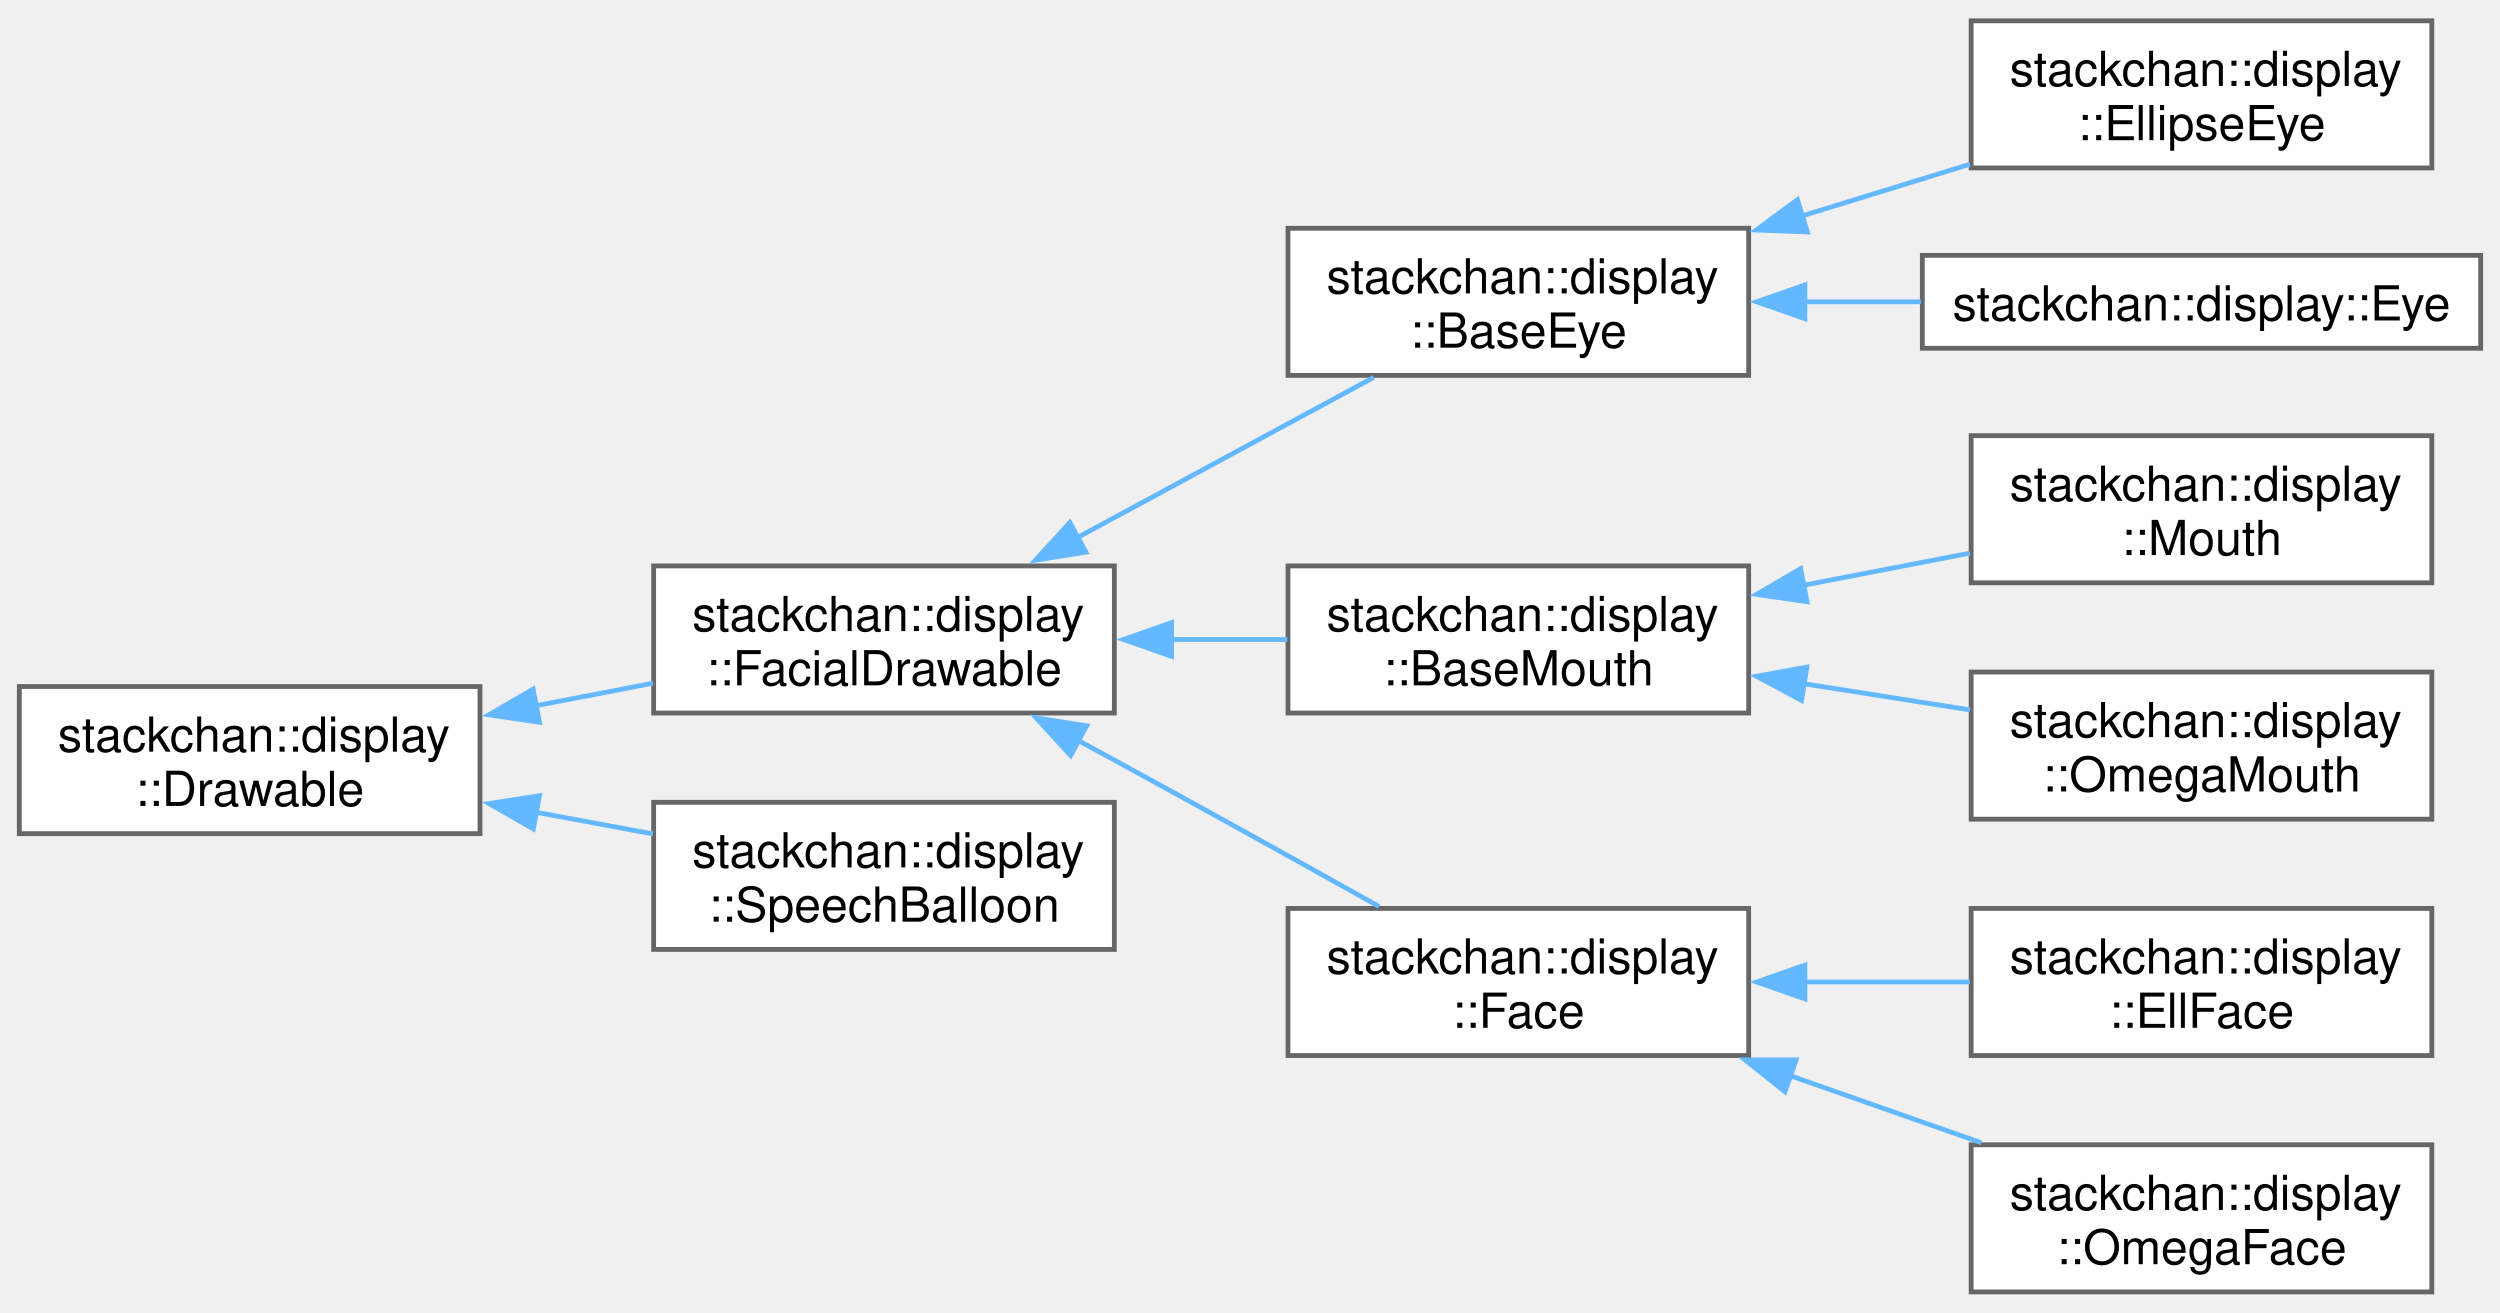
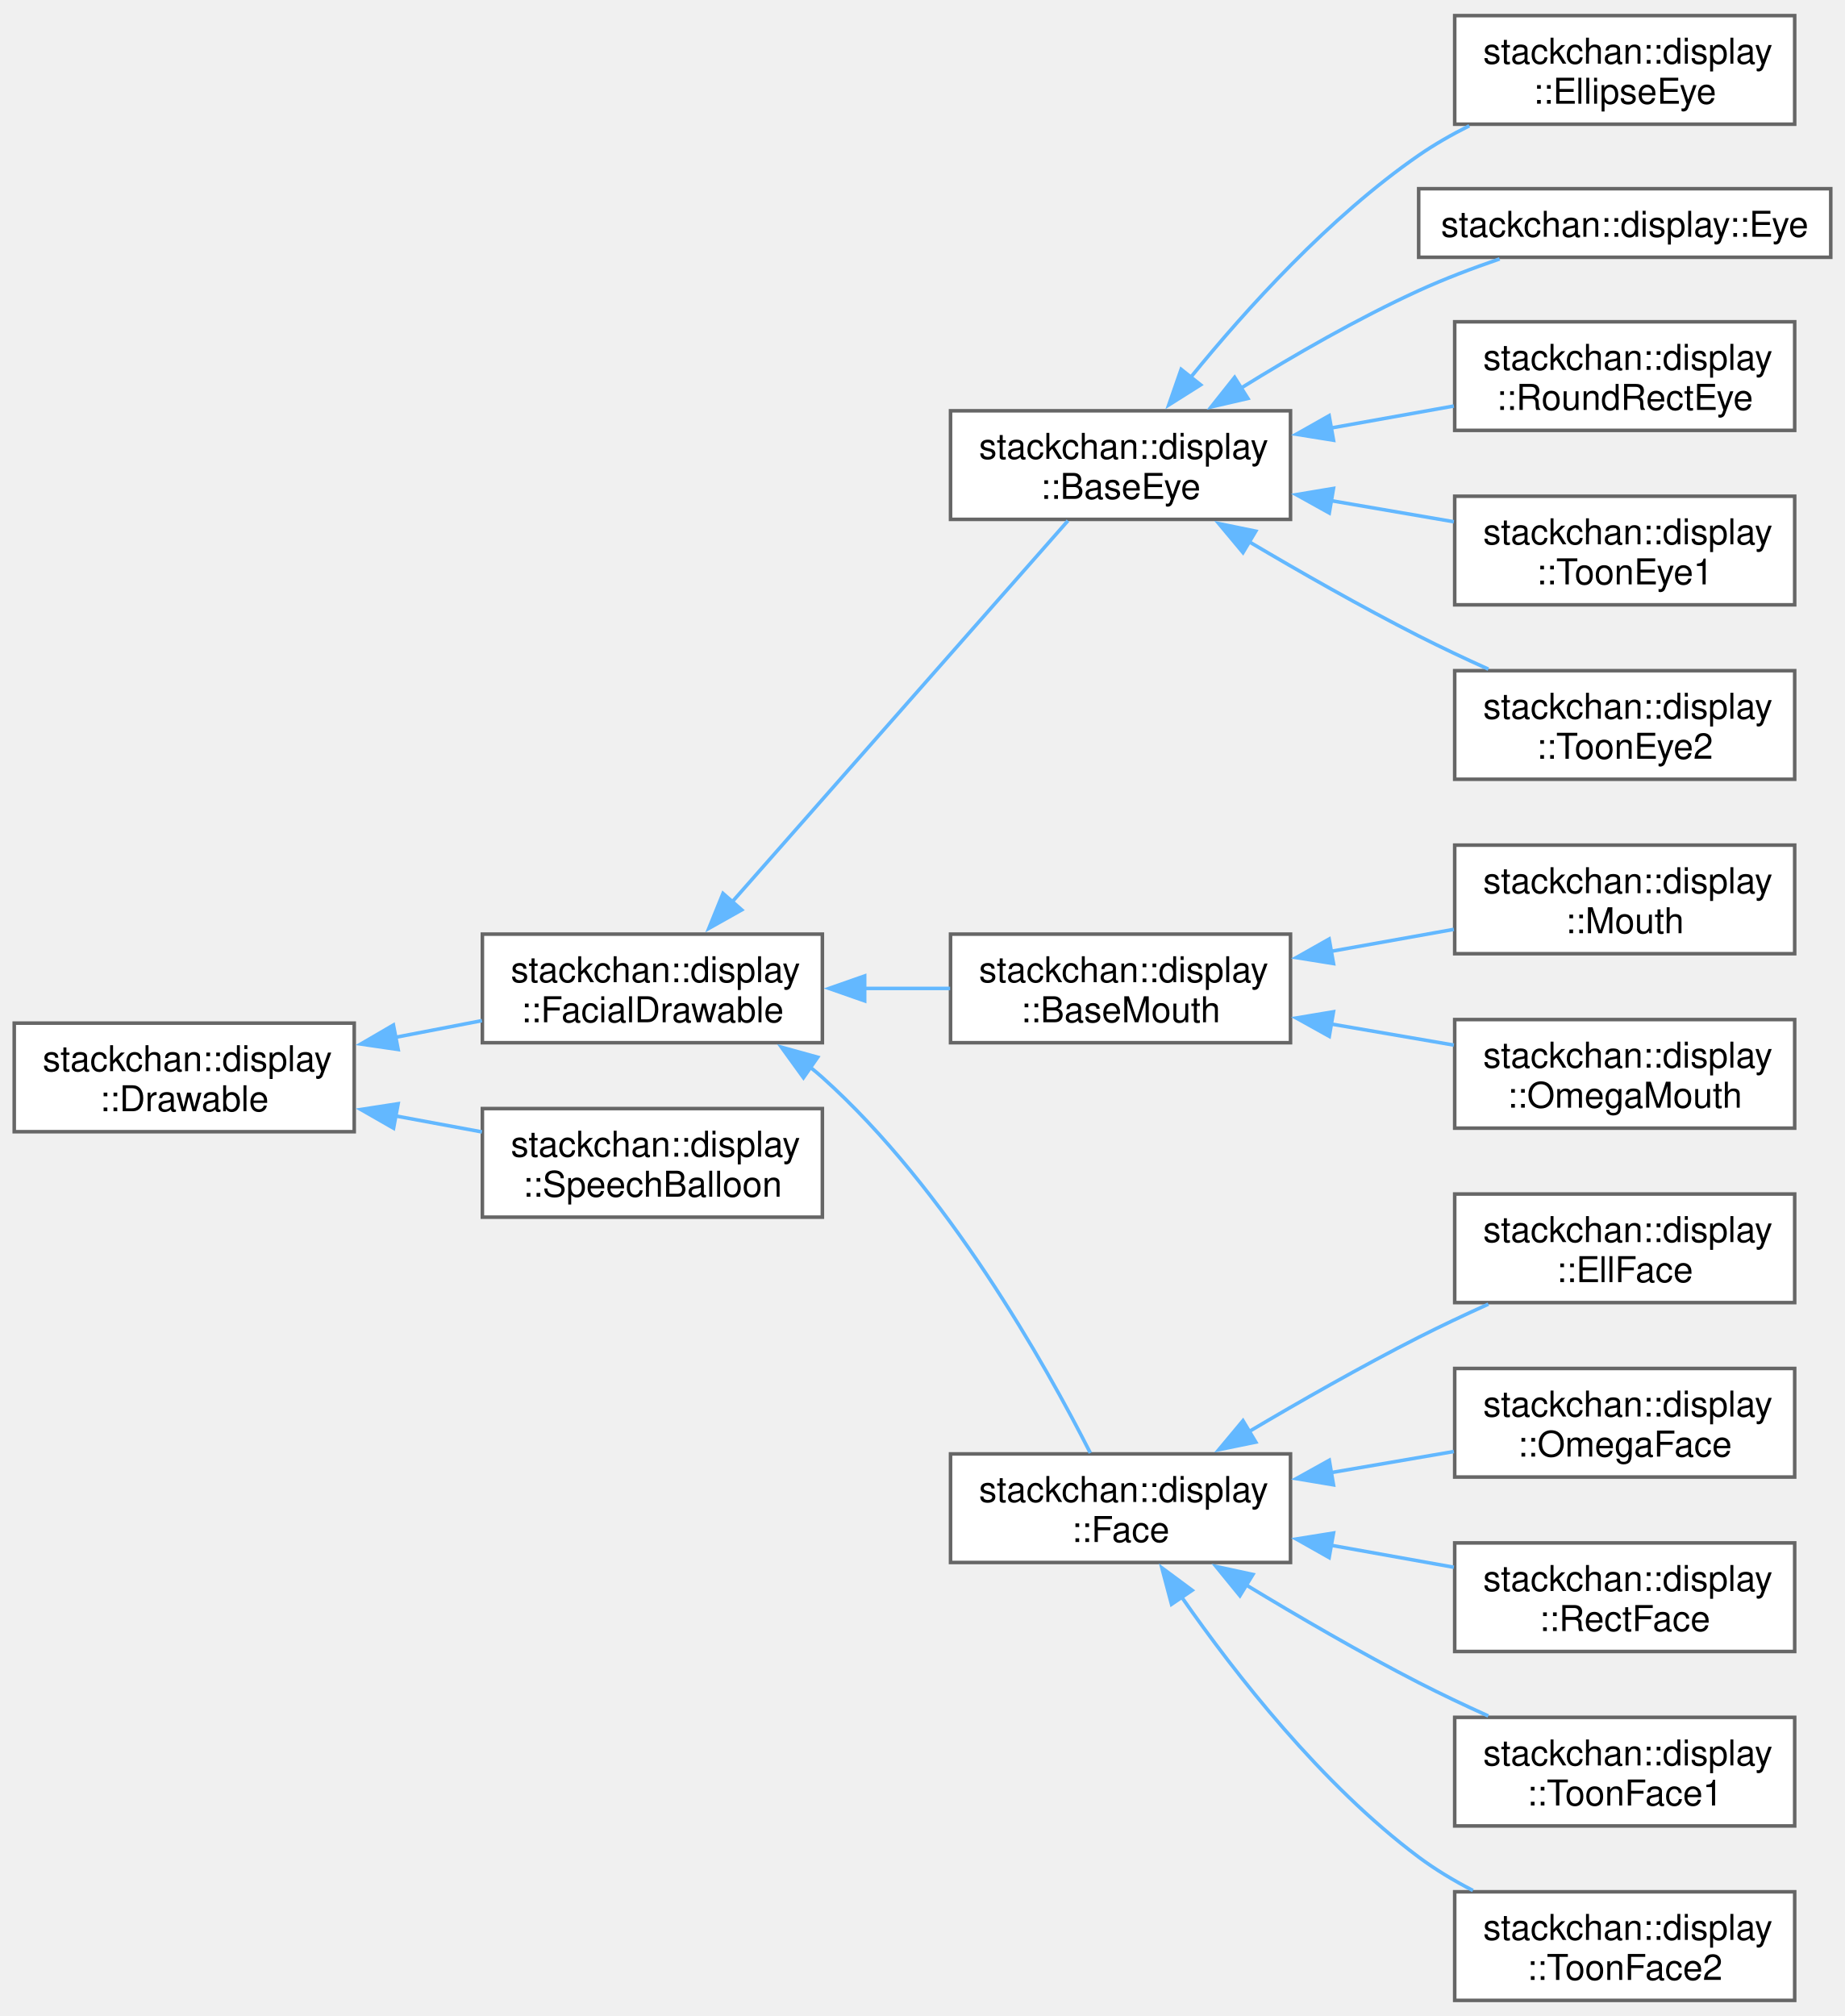
- <svg xmlns="http://www.w3.org/2000/svg" xmlns:xlink="http://www.w3.org/1999/xlink" width="518pt" height="272pt" viewBox="0.00 0.00 518.25 271.50">
-   <g id="graph0" class="graph" transform="scale(1 1) rotate(0) translate(4 267.5)">
+ <svg xmlns="http://www.w3.org/2000/svg" xmlns:xlink="http://www.w3.org/1999/xlink" width="518pt" height="566pt" viewBox="0.00 0.00 518.25 565.50">
+   <g id="graph0" class="graph" transform="scale(1 1) rotate(0) translate(4 561.5)">
    <g id="Node000000" class="node">
      <g id="a_Node000000">
        <a xlink:href="classstackchan_1_1display_1_1_drawable.html" target="_top" xlink:title=" ">
-           <polygon fill="white" stroke="#666666" points="95.5,-125.5 0,-125.5 0,-95 95.5,-95 95.5,-125.5" />
-           <text text-anchor="start" x="8" y="-112" font-family="Helvetica,sans-Serif" font-size="10.00">stackchan::display</text>
-           <text text-anchor="middle" x="47.75" y="-100.75" font-family="Helvetica,sans-Serif" font-size="10.00">::Drawable</text>
+           <polygon fill="white" stroke="#666666" points="95.5,-274.5 0,-274.5 0,-244 95.5,-244 95.5,-274.5" />
+           <text text-anchor="start" x="8" y="-261" font-family="Helvetica,sans-Serif" font-size="10.00">stackchan::display</text>
+           <text text-anchor="middle" x="47.75" y="-249.75" font-family="Helvetica,sans-Serif" font-size="10.00">::Drawable</text>
        </a>
      </g>
    </g>
    <g id="Node000001" class="node">
      <g id="a_Node000001">
        <a xlink:href="classstackchan_1_1display_1_1_facial_drawable.html" target="_top" xlink:title=" ">
-           <polygon fill="white" stroke="#666666" points="227,-150.5 131.5,-150.5 131.5,-120 227,-120 227,-150.5" />
-           <text text-anchor="start" x="139.5" y="-137" font-family="Helvetica,sans-Serif" font-size="10.00">stackchan::display</text>
-           <text text-anchor="middle" x="179.25" y="-125.75" font-family="Helvetica,sans-Serif" font-size="10.00">::FacialDrawable</text>
+           <polygon fill="white" stroke="#666666" points="227,-299.5 131.5,-299.5 131.5,-269 227,-269 227,-299.5" />
+           <text text-anchor="start" x="139.5" y="-286" font-family="Helvetica,sans-Serif" font-size="10.00">stackchan::display</text>
+           <text text-anchor="middle" x="179.25" y="-274.75" font-family="Helvetica,sans-Serif" font-size="10.00">::FacialDrawable</text>
        </a>
      </g>
    </g>
    <g id="edge1_Node000000_Node000001" class="edge">
      <g id="a_edge1_Node000000_Node000001">
        <a xlink:title=" ">
-           <path fill="none" stroke="#63b8ff" d="M106.9,-121.48C115.1,-123.06 123.44,-124.67 131.38,-126.2" />
-           <polygon fill="#63b8ff" stroke="#63b8ff" points="107.84,-118.09 97.35,-119.63 106.51,-124.97 107.84,-118.09" />
-         </a>
-       </g>
-     </g>
-     <g id="Node000011" class="node">
-       <g id="a_Node000011">
+           <path fill="none" stroke="#63b8ff" d="M106.9,-270.48C115.1,-272.06 123.44,-273.67 131.38,-275.2" />
+           <polygon fill="#63b8ff" stroke="#63b8ff" points="107.84,-267.09 97.35,-268.63 106.51,-273.97 107.84,-267.09" />
+         </a>
+       </g>
+     </g>
+     <g id="Node000017" class="node">
+       <g id="a_Node000017">
        <a xlink:href="classstackchan_1_1display_1_1_speech_balloon.html" target="_top" xlink:title=" ">
-           <polygon fill="white" stroke="#666666" points="227,-101.5 131.5,-101.5 131.5,-71 227,-71 227,-101.5" />
-           <text text-anchor="start" x="139.5" y="-88" font-family="Helvetica,sans-Serif" font-size="10.00">stackchan::display</text>
-           <text text-anchor="middle" x="179.25" y="-76.75" font-family="Helvetica,sans-Serif" font-size="10.00">::SpeechBalloon</text>
-         </a>
-       </g>
-     </g>
-     <g id="edge11_Node000000_Node000011" class="edge">
-       <g id="a_edge11_Node000000_Node000011">
-         <a xlink:title=" ">
-           <path fill="none" stroke="#63b8ff" d="M107.18,-99.42C115.29,-97.92 123.53,-96.39 131.38,-94.94" />
-           <polygon fill="#63b8ff" stroke="#63b8ff" points="106.55,-95.98 97.36,-101.24 107.83,-102.86 106.55,-95.98" />
+           <polygon fill="white" stroke="#666666" points="227,-250.5 131.5,-250.5 131.5,-220 227,-220 227,-250.5" />
+           <text text-anchor="start" x="139.5" y="-237" font-family="Helvetica,sans-Serif" font-size="10.00">stackchan::display</text>
+           <text text-anchor="middle" x="179.25" y="-225.75" font-family="Helvetica,sans-Serif" font-size="10.00">::SpeechBalloon</text>
+         </a>
+       </g>
+     </g>
+     <g id="edge17_Node000000_Node000017" class="edge">
+       <g id="a_edge17_Node000000_Node000017">
+         <a xlink:title=" ">
+           <path fill="none" stroke="#63b8ff" d="M107.18,-248.42C115.29,-246.92 123.53,-245.39 131.38,-243.94" />
+           <polygon fill="#63b8ff" stroke="#63b8ff" points="106.55,-244.98 97.36,-250.24 107.83,-251.86 106.55,-244.98" />
        </a>
      </g>
    </g>
    <g id="Node000002" class="node">
      <g id="a_Node000002">
        <a xlink:href="classstackchan_1_1display_1_1_base_eye.html" target="_top" xlink:title="Base class for Eye, draw nothing.">
-           <polygon fill="white" stroke="#666666" points="358.5,-220.5 263,-220.5 263,-190 358.5,-190 358.5,-220.5" />
-           <text text-anchor="start" x="271" y="-207" font-family="Helvetica,sans-Serif" font-size="10.00">stackchan::display</text>
-           <text text-anchor="middle" x="310.75" y="-195.75" font-family="Helvetica,sans-Serif" font-size="10.00">::BaseEye</text>
+           <polygon fill="white" stroke="#666666" points="358.5,-446.5 263,-446.5 263,-416 358.5,-416 358.5,-446.5" />
+           <text text-anchor="start" x="271" y="-433" font-family="Helvetica,sans-Serif" font-size="10.00">stackchan::display</text>
+           <text text-anchor="middle" x="310.75" y="-421.75" font-family="Helvetica,sans-Serif" font-size="10.00">::BaseEye</text>
        </a>
      </g>
    </g>
    <g id="edge2_Node000001_Node000002" class="edge">
      <g id="a_edge2_Node000001_Node000002">
        <a xlink:title=" ">
-           <path fill="none" stroke="#63b8ff" d="M219.26,-156.33C239.04,-167.03 262.64,-179.79 280.78,-189.59" />
-           <polygon fill="#63b8ff" stroke="#63b8ff" points="221.11,-153.36 210.64,-151.68 217.78,-159.51 221.11,-153.36" />
-         </a>
-       </g>
-     </g>
-     <g id="Node000005" class="node">
-       <g id="a_Node000005">
-         <a xlink:href="classstackchan_1_1display_1_1_base_mouth.html" target="_top" xlink:title=" ">
-           <polygon fill="white" stroke="#666666" points="358.5,-150.5 263,-150.5 263,-120 358.5,-120 358.5,-150.5" />
-           <text text-anchor="start" x="271" y="-137" font-family="Helvetica,sans-Serif" font-size="10.00">stackchan::display</text>
-           <text text-anchor="middle" x="310.75" y="-125.75" font-family="Helvetica,sans-Serif" font-size="10.00">::BaseMouth</text>
-         </a>
-       </g>
-     </g>
-     <g id="edge5_Node000001_Node000005" class="edge">
-       <g id="a_edge5_Node000001_Node000005">
-         <a xlink:title=" ">
-           <path fill="none" stroke="#63b8ff" d="M238.68,-135.25C246.79,-135.25 255.03,-135.25 262.88,-135.25" />
-           <polygon fill="#63b8ff" stroke="#63b8ff" points="238.88,-131.75 228.88,-135.25 238.88,-138.75 238.88,-131.75" />
+           <path fill="none" stroke="#63b8ff" d="M201.45,-308.31C228.18,-338.65 273.37,-389.96 295.99,-415.63" />
+           <polygon fill="#63b8ff" stroke="#63b8ff" points="204.35,-306.31 195.11,-301.12 199.09,-310.93 204.35,-306.31" />
        </a>
      </g>
    </g>
    <g id="Node000008" class="node">
      <g id="a_Node000008">
-         <a xlink:href="classstackchan_1_1display_1_1_face.html" target="_top" xlink:title=" ">
-           <polygon fill="white" stroke="#666666" points="358.5,-79.5 263,-79.5 263,-49 358.5,-49 358.5,-79.5" />
-           <text text-anchor="start" x="271" y="-66" font-family="Helvetica,sans-Serif" font-size="10.00">stackchan::display</text>
-           <text text-anchor="middle" x="310.75" y="-54.75" font-family="Helvetica,sans-Serif" font-size="10.00">::Face</text>
+         <a xlink:href="classstackchan_1_1display_1_1_base_mouth.html" target="_top" xlink:title=" ">
+           <polygon fill="white" stroke="#666666" points="358.5,-299.5 263,-299.5 263,-269 358.5,-269 358.5,-299.5" />
+           <text text-anchor="start" x="271" y="-286" font-family="Helvetica,sans-Serif" font-size="10.00">stackchan::display</text>
+           <text text-anchor="middle" x="310.75" y="-274.75" font-family="Helvetica,sans-Serif" font-size="10.00">::BaseMouth</text>
        </a>
      </g>
    </g>
    <g id="edge8_Node000001_Node000008" class="edge">
      <g id="a_edge8_Node000001_Node000008">
        <a xlink:title=" ">
-           <path fill="none" stroke="#63b8ff" d="M219.4,-114.38C221.97,-112.98 224.53,-111.6 227,-110.25 245.33,-100.26 265.84,-88.86 281.85,-79.91" />
-           <polygon fill="#63b8ff" stroke="#63b8ff" points="217.95,-111.18 210.8,-119 221.26,-117.35 217.95,-111.18" />
+           <path fill="none" stroke="#63b8ff" d="M238.68,-284.25C246.79,-284.25 255.03,-284.25 262.88,-284.25" />
+           <polygon fill="#63b8ff" stroke="#63b8ff" points="238.88,-280.75 228.88,-284.25 238.88,-287.75 238.88,-280.75" />
+         </a>
+       </g>
+     </g>
+     <g id="Node000011" class="node">
+       <g id="a_Node000011">
+         <a xlink:href="classstackchan_1_1display_1_1_face.html" target="_top" xlink:title=" ">
+           <polygon fill="white" stroke="#666666" points="358.5,-153.5 263,-153.5 263,-123 358.5,-123 358.5,-153.5" />
+           <text text-anchor="start" x="271" y="-140" font-family="Helvetica,sans-Serif" font-size="10.00">stackchan::display</text>
+           <text text-anchor="middle" x="310.75" y="-128.75" font-family="Helvetica,sans-Serif" font-size="10.00">::Face</text>
+         </a>
+       </g>
+     </g>
+     <g id="edge11_Node000001_Node000011" class="edge">
+       <g id="a_edge11_Node000001_Node000011">
+         <a xlink:title=" ">
+           <path fill="none" stroke="#63b8ff" d="M223.64,-262.08C224.8,-261.16 225.92,-260.22 227,-259.25 262.05,-227.82 289.66,-178.62 302.27,-153.76" />
+           <polygon fill="#63b8ff" stroke="#63b8ff" points="221.69,-259.17 215.48,-267.75 225.69,-264.92 221.69,-259.17" />
        </a>
      </g>
    </g>
    <g id="Node000003" class="node">
      <g id="a_Node000003">
        <a xlink:href="classstackchan_1_1display_1_1_ellipse_eye.html" target="_top" xlink:title=" ">
-           <polygon fill="white" stroke="#666666" points="500.12,-263.5 404.62,-263.5 404.62,-233 500.12,-233 500.12,-263.5" />
-           <text text-anchor="start" x="412.62" y="-250" font-family="Helvetica,sans-Serif" font-size="10.00">stackchan::display</text>
-           <text text-anchor="middle" x="452.38" y="-238.75" font-family="Helvetica,sans-Serif" font-size="10.00">::EllipseEye</text>
+           <polygon fill="white" stroke="#666666" points="500.12,-557.5 404.62,-557.5 404.62,-527 500.12,-527 500.12,-557.5" />
+           <text text-anchor="start" x="412.62" y="-544" font-family="Helvetica,sans-Serif" font-size="10.00">stackchan::display</text>
+           <text text-anchor="middle" x="452.38" y="-532.75" font-family="Helvetica,sans-Serif" font-size="10.00">::EllipseEye</text>
        </a>
      </g>
    </g>
    <g id="edge3_Node000002_Node000003" class="edge">
      <g id="a_edge3_Node000002_Node000003">
        <a xlink:title=" ">
-           <path fill="none" stroke="#63b8ff" d="M369.56,-223.05C381.16,-226.63 393.21,-230.34 404.38,-233.78" />
-           <polygon fill="#63b8ff" stroke="#63b8ff" points="370.67,-219.73 360.08,-220.13 368.6,-226.42 370.67,-219.73" />
+           <path fill="none" stroke="#63b8ff" d="M330.5,-455.94C345.98,-474.98 369.42,-500.91 394.5,-518.25 398.91,-521.3 403.76,-524.07 408.72,-526.56" />
+           <polygon fill="#63b8ff" stroke="#63b8ff" points="333.26,-453.79 324.3,-448.14 327.78,-458.14 333.26,-453.79" />
        </a>
      </g>
    </g>
    <g id="Node000004" class="node">
      <g id="a_Node000004">
        <a xlink:href="classstackchan_1_1display_1_1_eye.html" target="_top" xlink:title=" ">
-           <polygon fill="white" stroke="#666666" points="510.25,-214.88 394.5,-214.88 394.5,-195.62 510.25,-195.62 510.25,-214.88" />
-           <text text-anchor="middle" x="452.38" y="-201.38" font-family="Helvetica,sans-Serif" font-size="10.00">stackchan::display::Eye</text>
+           <polygon fill="white" stroke="#666666" points="510.25,-508.88 394.5,-508.88 394.5,-489.62 510.25,-489.62 510.25,-508.88" />
+           <text text-anchor="middle" x="452.38" y="-495.38" font-family="Helvetica,sans-Serif" font-size="10.00">stackchan::display::Eye</text>
        </a>
      </g>
    </g>
    <g id="edge4_Node000002_Node000004" class="edge">
      <g id="a_edge4_Node000002_Node000004">
        <a xlink:title=" ">
-           <path fill="none" stroke="#63b8ff" d="M370.11,-205.25C378.08,-205.25 386.25,-205.25 394.19,-205.25" />
-           <polygon fill="#63b8ff" stroke="#63b8ff" points="370.15,-201.75 360.15,-205.25 370.15,-208.75 370.15,-201.75" />
+           <path fill="none" stroke="#63b8ff" d="M344.65,-452.91C359.49,-462.11 377.47,-472.47 394.5,-480.25 401.7,-483.54 409.63,-486.55 417.24,-489.16" />
+           <polygon fill="#63b8ff" stroke="#63b8ff" points="346.53,-449.97 336.21,-447.59 342.8,-455.89 346.53,-449.97" />
+         </a>
+       </g>
+     </g>
+     <g id="Node000005" class="node">
+       <g id="a_Node000005">
+         <a xlink:href="classstackchan_1_1display_1_1_round_rect_eye.html" target="_top" xlink:title=" ">
+           <polygon fill="white" stroke="#666666" points="500.12,-471.5 404.62,-471.5 404.62,-441 500.12,-441 500.12,-471.5" />
+           <text text-anchor="start" x="412.62" y="-458" font-family="Helvetica,sans-Serif" font-size="10.00">stackchan::display</text>
+           <text text-anchor="middle" x="452.38" y="-446.75" font-family="Helvetica,sans-Serif" font-size="10.00">::RoundRectEye</text>
+         </a>
+       </g>
+     </g>
+     <g id="edge5_Node000002_Node000005" class="edge">
+       <g id="a_edge5_Node000002_Node000005">
+         <a xlink:title=" ">
+           <path fill="none" stroke="#63b8ff" d="M369.92,-441.67C381.41,-443.72 393.32,-445.86 404.38,-447.84" />
+           <polygon fill="#63b8ff" stroke="#63b8ff" points="370.58,-438.23 360.12,-439.91 369.35,-445.12 370.58,-438.23" />
        </a>
      </g>
    </g>
    <g id="Node000006" class="node">
      <g id="a_Node000006">
+         <a xlink:href="classstackchan_1_1display_1_1_toon_eye1.html" target="_top" xlink:title=" ">
+           <polygon fill="white" stroke="#666666" points="500.12,-422.5 404.62,-422.5 404.62,-392 500.12,-392 500.12,-422.5" />
+           <text text-anchor="start" x="412.62" y="-409" font-family="Helvetica,sans-Serif" font-size="10.00">stackchan::display</text>
+           <text text-anchor="middle" x="452.38" y="-397.75" font-family="Helvetica,sans-Serif" font-size="10.00">::ToonEye1</text>
+         </a>
+       </g>
+     </g>
+     <g id="edge6_Node000002_Node000006" class="edge">
+       <g id="a_edge6_Node000002_Node000006">
+         <a xlink:title=" ">
+           <path fill="none" stroke="#63b8ff" d="M369.92,-421.25C381.41,-419.28 393.32,-417.23 404.38,-415.33" />
+           <polygon fill="#63b8ff" stroke="#63b8ff" points="369.39,-417.79 360.12,-422.94 370.57,-424.69 369.39,-417.79" />
+         </a>
+       </g>
+     </g>
+     <g id="Node000007" class="node">
+       <g id="a_Node000007">
+         <a xlink:href="classstackchan_1_1display_1_1_toon_eye2.html" target="_top" xlink:title=" ">
+           <polygon fill="white" stroke="#666666" points="500.12,-373.5 404.62,-373.5 404.62,-343 500.12,-343 500.12,-373.5" />
+           <text text-anchor="start" x="412.62" y="-360" font-family="Helvetica,sans-Serif" font-size="10.00">stackchan::display</text>
+           <text text-anchor="middle" x="452.38" y="-348.75" font-family="Helvetica,sans-Serif" font-size="10.00">::ToonEye2</text>
+         </a>
+       </g>
+     </g>
+     <g id="edge7_Node000002_Node000007" class="edge">
+       <g id="a_edge7_Node000002_Node000007">
+         <a xlink:title=" ">
+           <path fill="none" stroke="#63b8ff" d="M346.68,-409.83C361.26,-401.19 378.5,-391.38 394.5,-383.25 400.75,-380.08 407.49,-376.9 414.08,-373.93" />
+           <polygon fill="#63b8ff" stroke="#63b8ff" points="345.15,-406.67 338.36,-414.81 348.74,-412.68 345.15,-406.67" />
+         </a>
+       </g>
+     </g>
+     <g id="Node000009" class="node">
+       <g id="a_Node000009">
        <a xlink:href="classstackchan_1_1display_1_1_mouth.html" target="_top" xlink:title=" ">
+           <polygon fill="white" stroke="#666666" points="500.12,-324.5 404.62,-324.5 404.62,-294 500.12,-294 500.12,-324.5" />
+           <text text-anchor="start" x="412.62" y="-311" font-family="Helvetica,sans-Serif" font-size="10.00">stackchan::display</text>
+           <text text-anchor="middle" x="452.38" y="-299.75" font-family="Helvetica,sans-Serif" font-size="10.00">::Mouth</text>
+         </a>
+       </g>
+     </g>
+     <g id="edge9_Node000008_Node000009" class="edge">
+       <g id="a_edge9_Node000008_Node000009">
+         <a xlink:title=" ">
+           <path fill="none" stroke="#63b8ff" d="M369.92,-294.67C381.41,-296.72 393.32,-298.86 404.38,-300.84" />
+           <polygon fill="#63b8ff" stroke="#63b8ff" points="370.58,-291.23 360.12,-292.91 369.35,-298.12 370.58,-291.23" />
+         </a>
+       </g>
+     </g>
+     <g id="Node000010" class="node">
+       <g id="a_Node000010">
+         <a xlink:href="classstackchan_1_1display_1_1_omega_mouth.html" target="_top" xlink:title=" ">
+           <polygon fill="white" stroke="#666666" points="500.12,-275.5 404.62,-275.5 404.62,-245 500.12,-245 500.12,-275.5" />
+           <text text-anchor="start" x="412.62" y="-262" font-family="Helvetica,sans-Serif" font-size="10.00">stackchan::display</text>
+           <text text-anchor="middle" x="452.38" y="-250.75" font-family="Helvetica,sans-Serif" font-size="10.00">::OmegaMouth</text>
+         </a>
+       </g>
+     </g>
+     <g id="edge10_Node000008_Node000010" class="edge">
+       <g id="a_edge10_Node000008_Node000010">
+         <a xlink:title=" ">
+           <path fill="none" stroke="#63b8ff" d="M369.92,-274.25C381.41,-272.28 393.32,-270.23 404.38,-268.33" />
+           <polygon fill="#63b8ff" stroke="#63b8ff" points="369.39,-270.79 360.12,-275.94 370.57,-277.69 369.39,-270.79" />
+         </a>
+       </g>
+     </g>
+     <g id="Node000012" class="node">
+       <g id="a_Node000012">
+         <a xlink:href="classstackchan_1_1display_1_1_ell_face.html" target="_top" xlink:title=" ">
+           <polygon fill="white" stroke="#666666" points="500.12,-226.5 404.62,-226.5 404.62,-196 500.12,-196 500.12,-226.5" />
+           <text text-anchor="start" x="412.62" y="-213" font-family="Helvetica,sans-Serif" font-size="10.00">stackchan::display</text>
+           <text text-anchor="middle" x="452.38" y="-201.75" font-family="Helvetica,sans-Serif" font-size="10.00">::EllFace</text>
+         </a>
+       </g>
+     </g>
+     <g id="edge12_Node000011_Node000012" class="edge">
+       <g id="a_edge12_Node000011_Node000012">
+         <a xlink:title=" ">
+           <path fill="none" stroke="#63b8ff" d="M346.68,-159.67C361.26,-168.31 378.5,-178.12 394.5,-186.25 400.75,-189.42 407.49,-192.6 414.08,-195.57" />
+           <polygon fill="#63b8ff" stroke="#63b8ff" points="348.74,-156.82 338.36,-154.69 345.15,-162.83 348.74,-156.82" />
+         </a>
+       </g>
+     </g>
+     <g id="Node000013" class="node">
+       <g id="a_Node000013">
+         <a xlink:href="classstackchan_1_1display_1_1_omega_face.html" target="_top" xlink:title=" ">
          <polygon fill="white" stroke="#666666" points="500.12,-177.5 404.62,-177.5 404.62,-147 500.12,-147 500.12,-177.5" />
          <text text-anchor="start" x="412.62" y="-164" font-family="Helvetica,sans-Serif" font-size="10.00">stackchan::display</text>
-           <text text-anchor="middle" x="452.38" y="-152.75" font-family="Helvetica,sans-Serif" font-size="10.00">::Mouth</text>
-         </a>
-       </g>
-     </g>
-     <g id="edge6_Node000005_Node000006" class="edge">
-       <g id="a_edge6_Node000005_Node000006">
-         <a xlink:title=" ">
-           <path fill="none" stroke="#63b8ff" d="M369.92,-146.5C381.41,-148.72 393.32,-151.02 404.38,-153.16" />
-           <polygon fill="#63b8ff" stroke="#63b8ff" points="370.6,-143.07 360.12,-144.6 369.27,-149.94 370.6,-143.07" />
-         </a>
-       </g>
-     </g>
-     <g id="Node000007" class="node">
-       <g id="a_Node000007">
-         <a xlink:href="classstackchan_1_1display_1_1_omega_mouth.html" target="_top" xlink:title=" ">
+           <text text-anchor="middle" x="452.38" y="-152.75" font-family="Helvetica,sans-Serif" font-size="10.00">::OmegaFace</text>
+         </a>
+       </g>
+     </g>
+     <g id="edge13_Node000011_Node000013" class="edge">
+       <g id="a_edge13_Node000011_Node000013">
+         <a xlink:title=" ">
+           <path fill="none" stroke="#63b8ff" d="M369.92,-148.25C381.41,-150.22 393.32,-152.27 404.38,-154.17" />
+           <polygon fill="#63b8ff" stroke="#63b8ff" points="370.57,-144.81 360.12,-146.56 369.39,-151.71 370.57,-144.81" />
+         </a>
+       </g>
+     </g>
+     <g id="Node000014" class="node">
+       <g id="a_Node000014">
+         <a xlink:href="classstackchan_1_1display_1_1_rect_face.html" target="_top" xlink:title=" ">
          <polygon fill="white" stroke="#666666" points="500.12,-128.5 404.62,-128.5 404.62,-98 500.12,-98 500.12,-128.5" />
          <text text-anchor="start" x="412.62" y="-115" font-family="Helvetica,sans-Serif" font-size="10.00">stackchan::display</text>
-           <text text-anchor="middle" x="452.38" y="-103.75" font-family="Helvetica,sans-Serif" font-size="10.00">::OmegaMouth</text>
-         </a>
-       </g>
-     </g>
-     <g id="edge7_Node000005_Node000007" class="edge">
-       <g id="a_edge7_Node000005_Node000007">
-         <a xlink:title=" ">
-           <path fill="none" stroke="#63b8ff" d="M369.92,-126.08C381.41,-124.27 393.32,-122.4 404.38,-120.65" />
-           <polygon fill="#63b8ff" stroke="#63b8ff" points="369.46,-122.61 360.13,-127.63 370.55,-129.53 369.46,-122.61" />
-         </a>
-       </g>
-     </g>
-     <g id="Node000009" class="node">
-       <g id="a_Node000009">
-         <a xlink:href="classstackchan_1_1display_1_1_ell_face.html" target="_top" xlink:title=" ">
+           <text text-anchor="middle" x="452.38" y="-103.75" font-family="Helvetica,sans-Serif" font-size="10.00">::RectFace</text>
+         </a>
+       </g>
+     </g>
+     <g id="edge14_Node000011_Node000014" class="edge">
+       <g id="a_edge14_Node000011_Node000014">
+         <a xlink:title=" ">
+           <path fill="none" stroke="#63b8ff" d="M369.92,-127.83C381.41,-125.78 393.32,-123.64 404.38,-121.66" />
+           <polygon fill="#63b8ff" stroke="#63b8ff" points="369.35,-124.38 360.12,-129.59 370.58,-131.27 369.35,-124.38" />
+         </a>
+       </g>
+     </g>
+     <g id="Node000015" class="node">
+       <g id="a_Node000015">
+         <a xlink:href="classstackchan_1_1display_1_1_toon_face1.html" target="_top" xlink:title=" ">
          <polygon fill="white" stroke="#666666" points="500.12,-79.5 404.62,-79.5 404.62,-49 500.12,-49 500.12,-79.5" />
          <text text-anchor="start" x="412.62" y="-66" font-family="Helvetica,sans-Serif" font-size="10.00">stackchan::display</text>
-           <text text-anchor="middle" x="452.38" y="-54.75" font-family="Helvetica,sans-Serif" font-size="10.00">::EllFace</text>
-         </a>
-       </g>
-     </g>
-     <g id="edge9_Node000008_Node000009" class="edge">
-       <g id="a_edge9_Node000008_Node000009">
-         <a xlink:title=" ">
-           <path fill="none" stroke="#63b8ff" d="M369.92,-64.25C381.41,-64.25 393.32,-64.25 404.38,-64.25" />
-           <polygon fill="#63b8ff" stroke="#63b8ff" points="370.15,-60.75 360.15,-64.25 370.15,-67.75 370.15,-60.75" />
-         </a>
-       </g>
-     </g>
-     <g id="Node000010" class="node">
-       <g id="a_Node000010">
-         <a xlink:href="classstackchan_1_1display_1_1_omega_face.html" target="_top" xlink:title=" ">
+           <text text-anchor="middle" x="452.38" y="-54.75" font-family="Helvetica,sans-Serif" font-size="10.00">::ToonFace1</text>
+         </a>
+       </g>
+     </g>
+     <g id="edge15_Node000011_Node000015" class="edge">
+       <g id="a_edge15_Node000011_Node000015">
+         <a xlink:title=" ">
+           <path fill="none" stroke="#63b8ff" d="M345.98,-116.73C360.69,-107.81 378.21,-97.62 394.5,-89.25 400.74,-86.05 407.47,-82.86 414.05,-79.89" />
+           <polygon fill="#63b8ff" stroke="#63b8ff" points="344.29,-113.66 337.59,-121.87 347.94,-119.63 344.29,-113.66" />
+         </a>
+       </g>
+     </g>
+     <g id="Node000016" class="node">
+       <g id="a_Node000016">
+         <a xlink:href="classstackchan_1_1display_1_1_toon_face2.html" target="_top" xlink:title=" ">
          <polygon fill="white" stroke="#666666" points="500.12,-30.5 404.62,-30.5 404.62,0 500.12,0 500.12,-30.5" />
          <text text-anchor="start" x="412.62" y="-17" font-family="Helvetica,sans-Serif" font-size="10.00">stackchan::display</text>
-           <text text-anchor="middle" x="452.38" y="-5.75" font-family="Helvetica,sans-Serif" font-size="10.00">::OmegaFace</text>
-         </a>
-       </g>
-     </g>
-     <g id="edge10_Node000008_Node000010" class="edge">
-       <g id="a_edge10_Node000008_Node000010">
-         <a xlink:title=" ">
-           <path fill="none" stroke="#63b8ff" d="M367.15,-44.81C380.3,-40.19 394.16,-35.33 406.76,-30.91" />
-           <polygon fill="#63b8ff" stroke="#63b8ff" points="366.02,-41.5 357.74,-48.11 368.34,-48.1 366.02,-41.5" />
+           <text text-anchor="middle" x="452.38" y="-5.75" font-family="Helvetica,sans-Serif" font-size="10.00">::ToonFace2</text>
+         </a>
+       </g>
+     </g>
+     <g id="edge16_Node000011_Node000016" class="edge">
+       <g id="a_edge16_Node000011_Node000016">
+         <a xlink:title=" ">
+           <path fill="none" stroke="#63b8ff" d="M327.96,-113.24C343.05,-91.59 367.25,-60.62 394.5,-40.25 399.17,-36.76 404.39,-33.63 409.74,-30.87" />
+           <polygon fill="#63b8ff" stroke="#63b8ff" points="325.08,-111.26 322.36,-121.5 330.87,-115.19 325.08,-111.26" />
        </a>
      </g>
    </g>
  </g>
</svg>
